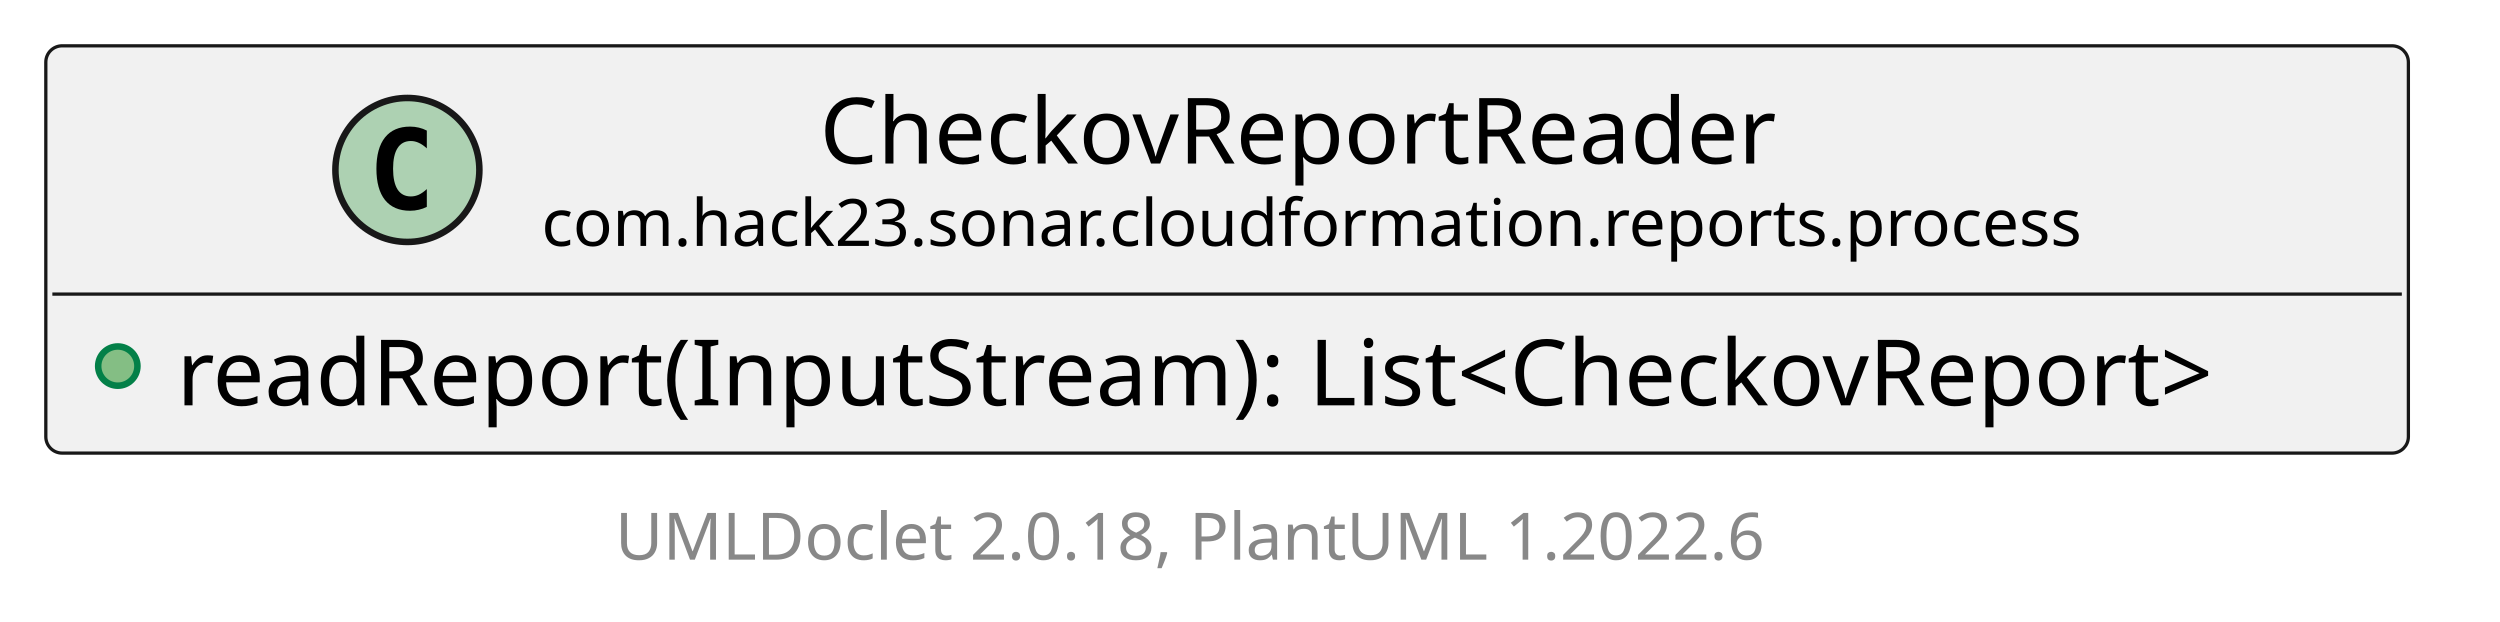
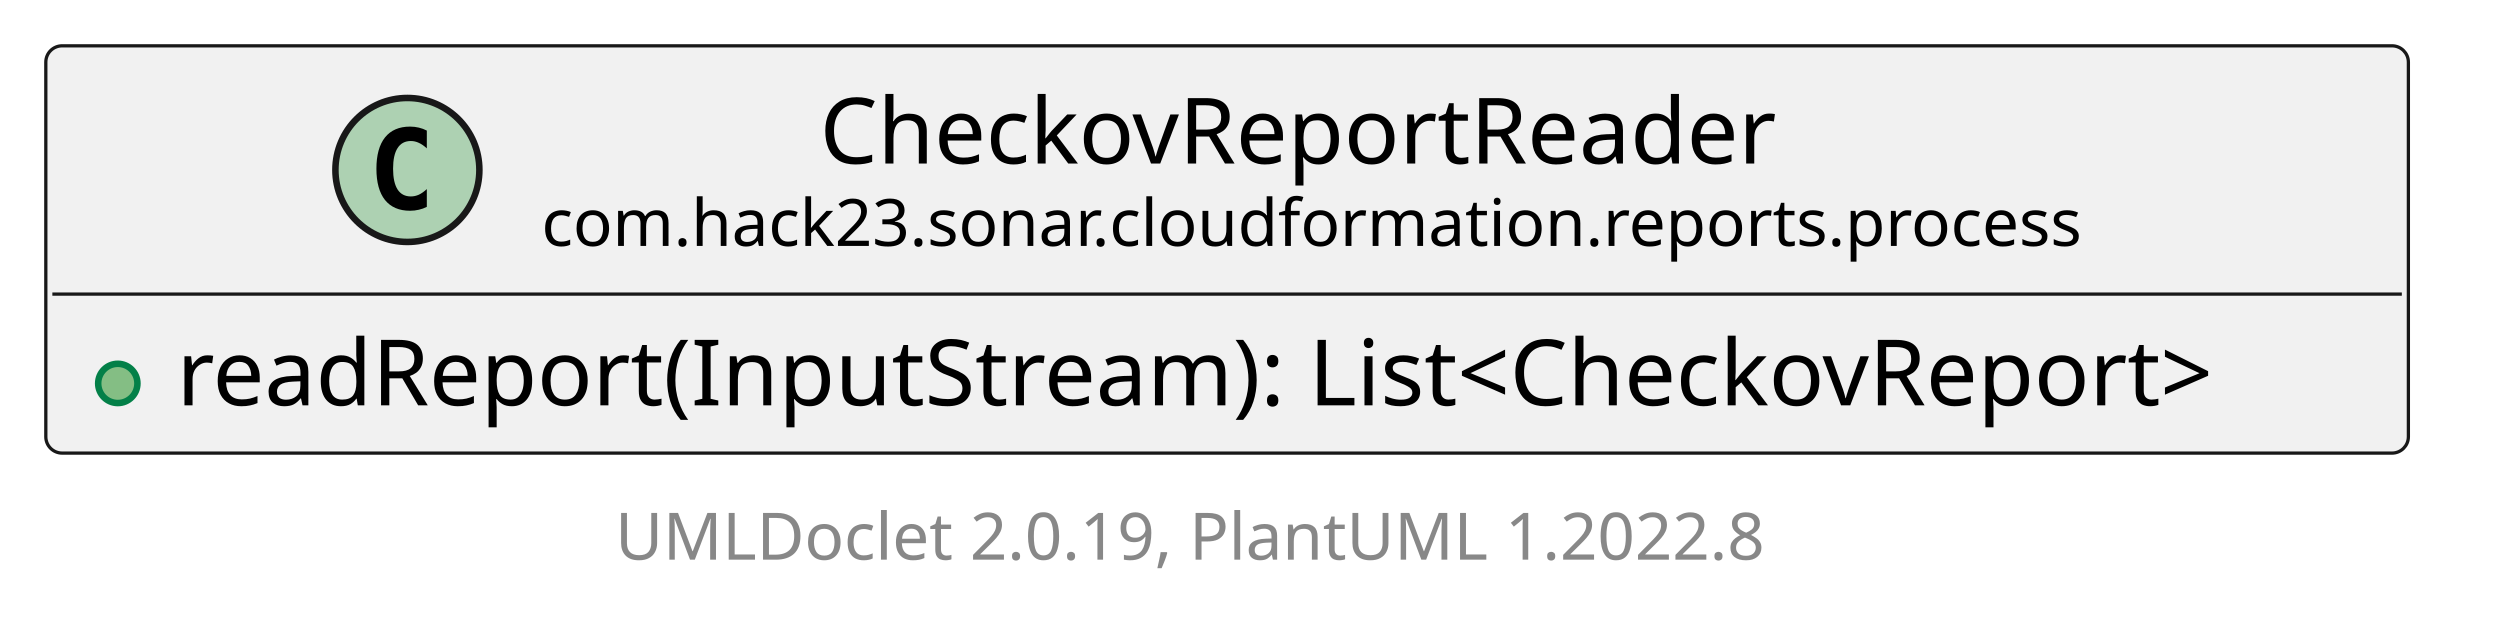
<svg xmlns="http://www.w3.org/2000/svg" xmlns:xlink="http://www.w3.org/1999/xlink" contentStyleType="text/css" height="95px" preserveAspectRatio="none" style="width:382px;height:95px;background:#FFFFFF;" version="1.1" viewBox="0 0 382 95" width="382px" zoomAndPan="magnify">
  <defs />
  <g>
    <a href="CheckovReportReader.html" target="_top" title="CheckovReportReader.html" xlink:actuate="onRequest" xlink:href="CheckovReportReader.html" xlink:show="new" xlink:title="CheckovReportReader.html" xlink:type="simple">
      <g id="elem_com.hack23.sonar.cloudformation.reports.process.CheckovReportReader">
        <rect codeLine="5" fill="#F1F1F1" height="62.234" id="com.hack23.sonar.cloudformation.reports.process.CheckovReportReader" rx="2.5" ry="2.5" style="stroke:#181818;stroke-width:0.5;" width="361" x="7" y="7" />
        <ellipse cx="62.25" cy="25.969" fill="#ADD1B2" rx="11" ry="11" style="stroke:#181818;stroke-width:1.0;" />
        <path d="M65.219,31.609 Q64.641,31.906 64,32.047 Q63.359,32.203 62.656,32.203 Q60.156,32.203 58.828,30.562 Q57.516,28.906 57.516,25.781 Q57.516,22.656 58.828,21 Q60.156,19.344 62.656,19.344 Q63.359,19.344 64,19.5 Q64.656,19.656 65.219,19.953 L65.219,22.672 Q64.594,22.094 64,21.828 Q63.406,21.547 62.781,21.547 Q61.438,21.547 60.75,22.625 Q60.062,23.688 60.062,25.781 Q60.062,27.875 60.75,28.953 Q61.438,30.016 62.781,30.016 Q63.406,30.016 64,29.75 Q64.594,29.469 65.219,28.891 L65.219,31.609 Z " fill="#000000" />
        <text fill="#000000" font-family="sans-serif" font-size="14" lengthAdjust="spacing" textLength="157" x="125.25" y="24.995">CheckovReportReader</text>
        <text fill="#000000" font-family="sans-serif" font-size="10" lengthAdjust="spacing" textLength="242" x="82.75" y="37.579">com.hack23.sonar.cloudformation.reports.process</text>
        <line style="stroke:#181818;stroke-width:0.5;" x1="8" x2="367" y1="44.938" y2="44.938" />
-         <ellipse cx="18" cy="55.938" fill="#84BE84" rx="3" ry="3" style="stroke:#038048;stroke-width:1.0;" />
+         <ellipse cx="18" cy="58.586" fill="#84BE84" rx="3" ry="3" style="stroke:#038048;stroke-width:1.0;" />
        <text fill="#000000" font-family="sans-serif" font-size="14" lengthAdjust="spacing" textLength="335" x="27" y="61.933">readReport(InputStream): List&lt;CheckovReport&gt;</text>
      </g>
    </a>
-     <rect height="11.641" style="stroke:#00000000;stroke-width:1.0;fill:none;" width="186" x="94" y="76.234" />
-     <text fill="#888888" font-family="sans-serif" font-size="10" lengthAdjust="spacing" textLength="186" x="94" y="85.517">UMLDoclet 2.0.18, PlantUML 1.2022.6</text>
+     <rect fill="none" height="11.641" style="stroke:none;stroke-width:1.0;" width="186" x="94" y="76.234" />
+     <text fill="#888888" font-family="sans-serif" font-size="10" lengthAdjust="spacing" textLength="186" x="94" y="85.517">UMLDoclet 2.0.19, PlantUML 1.2022.8</text>
  </g>
</svg>
